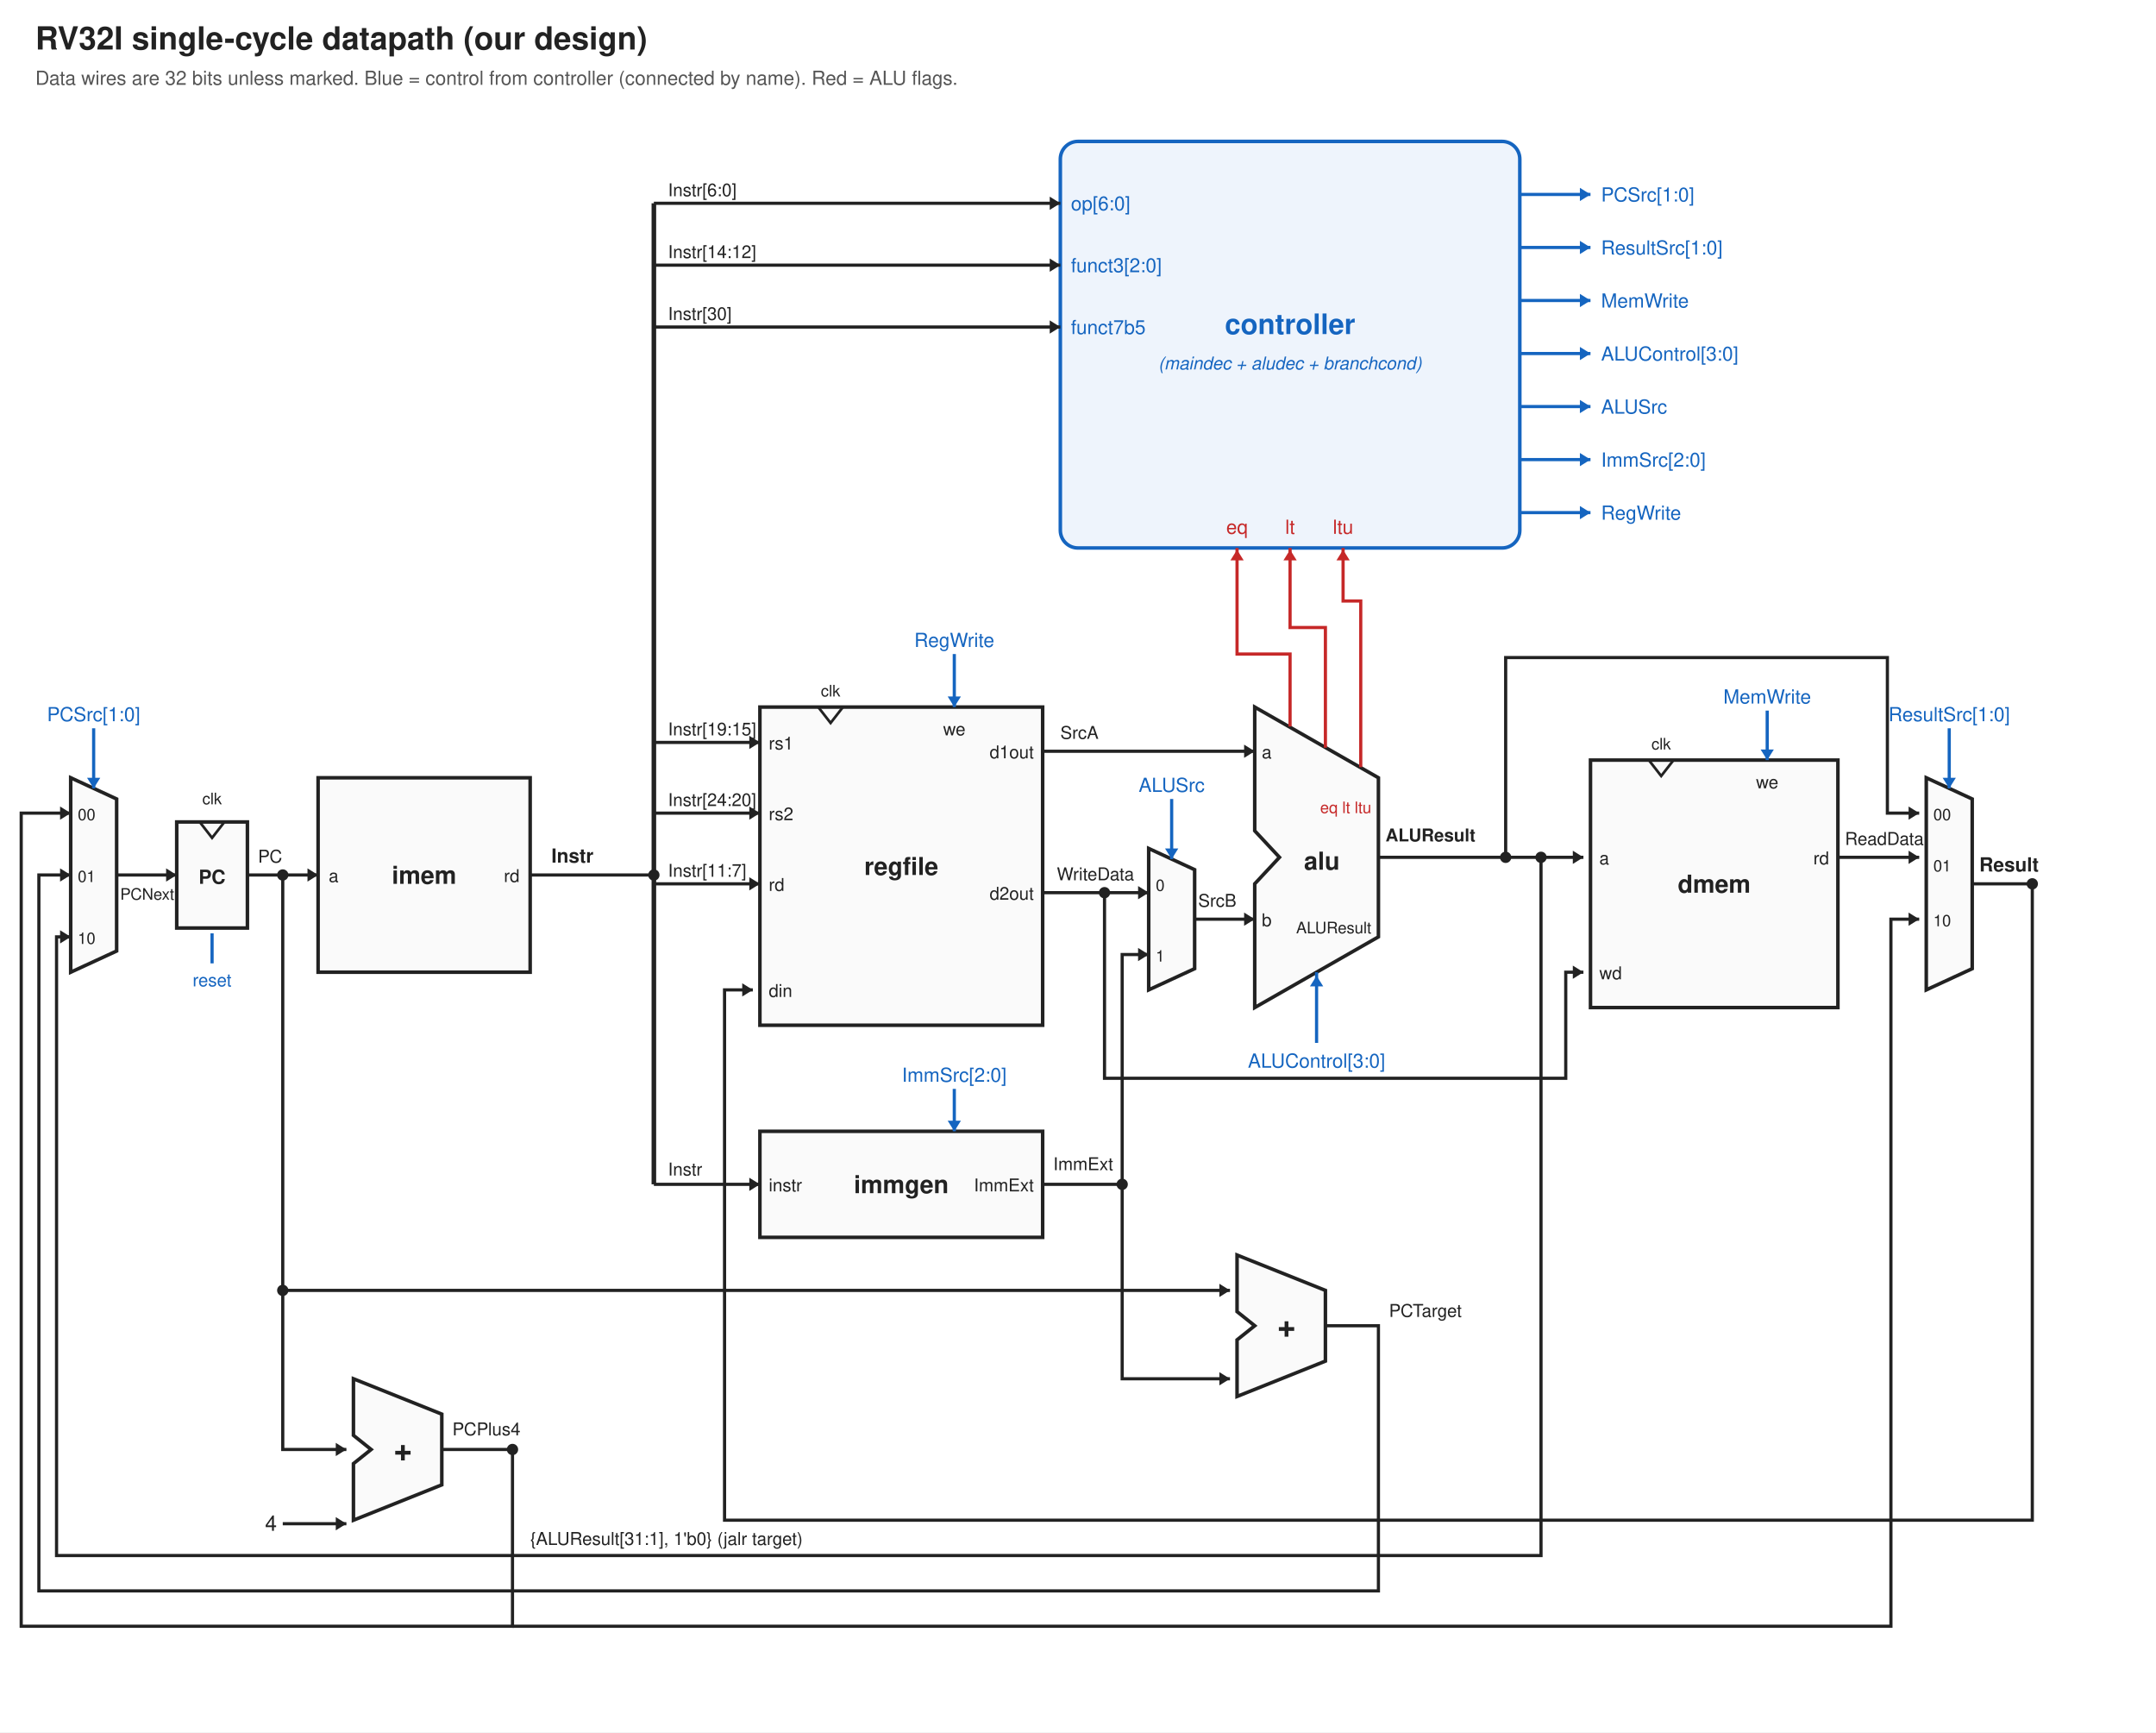
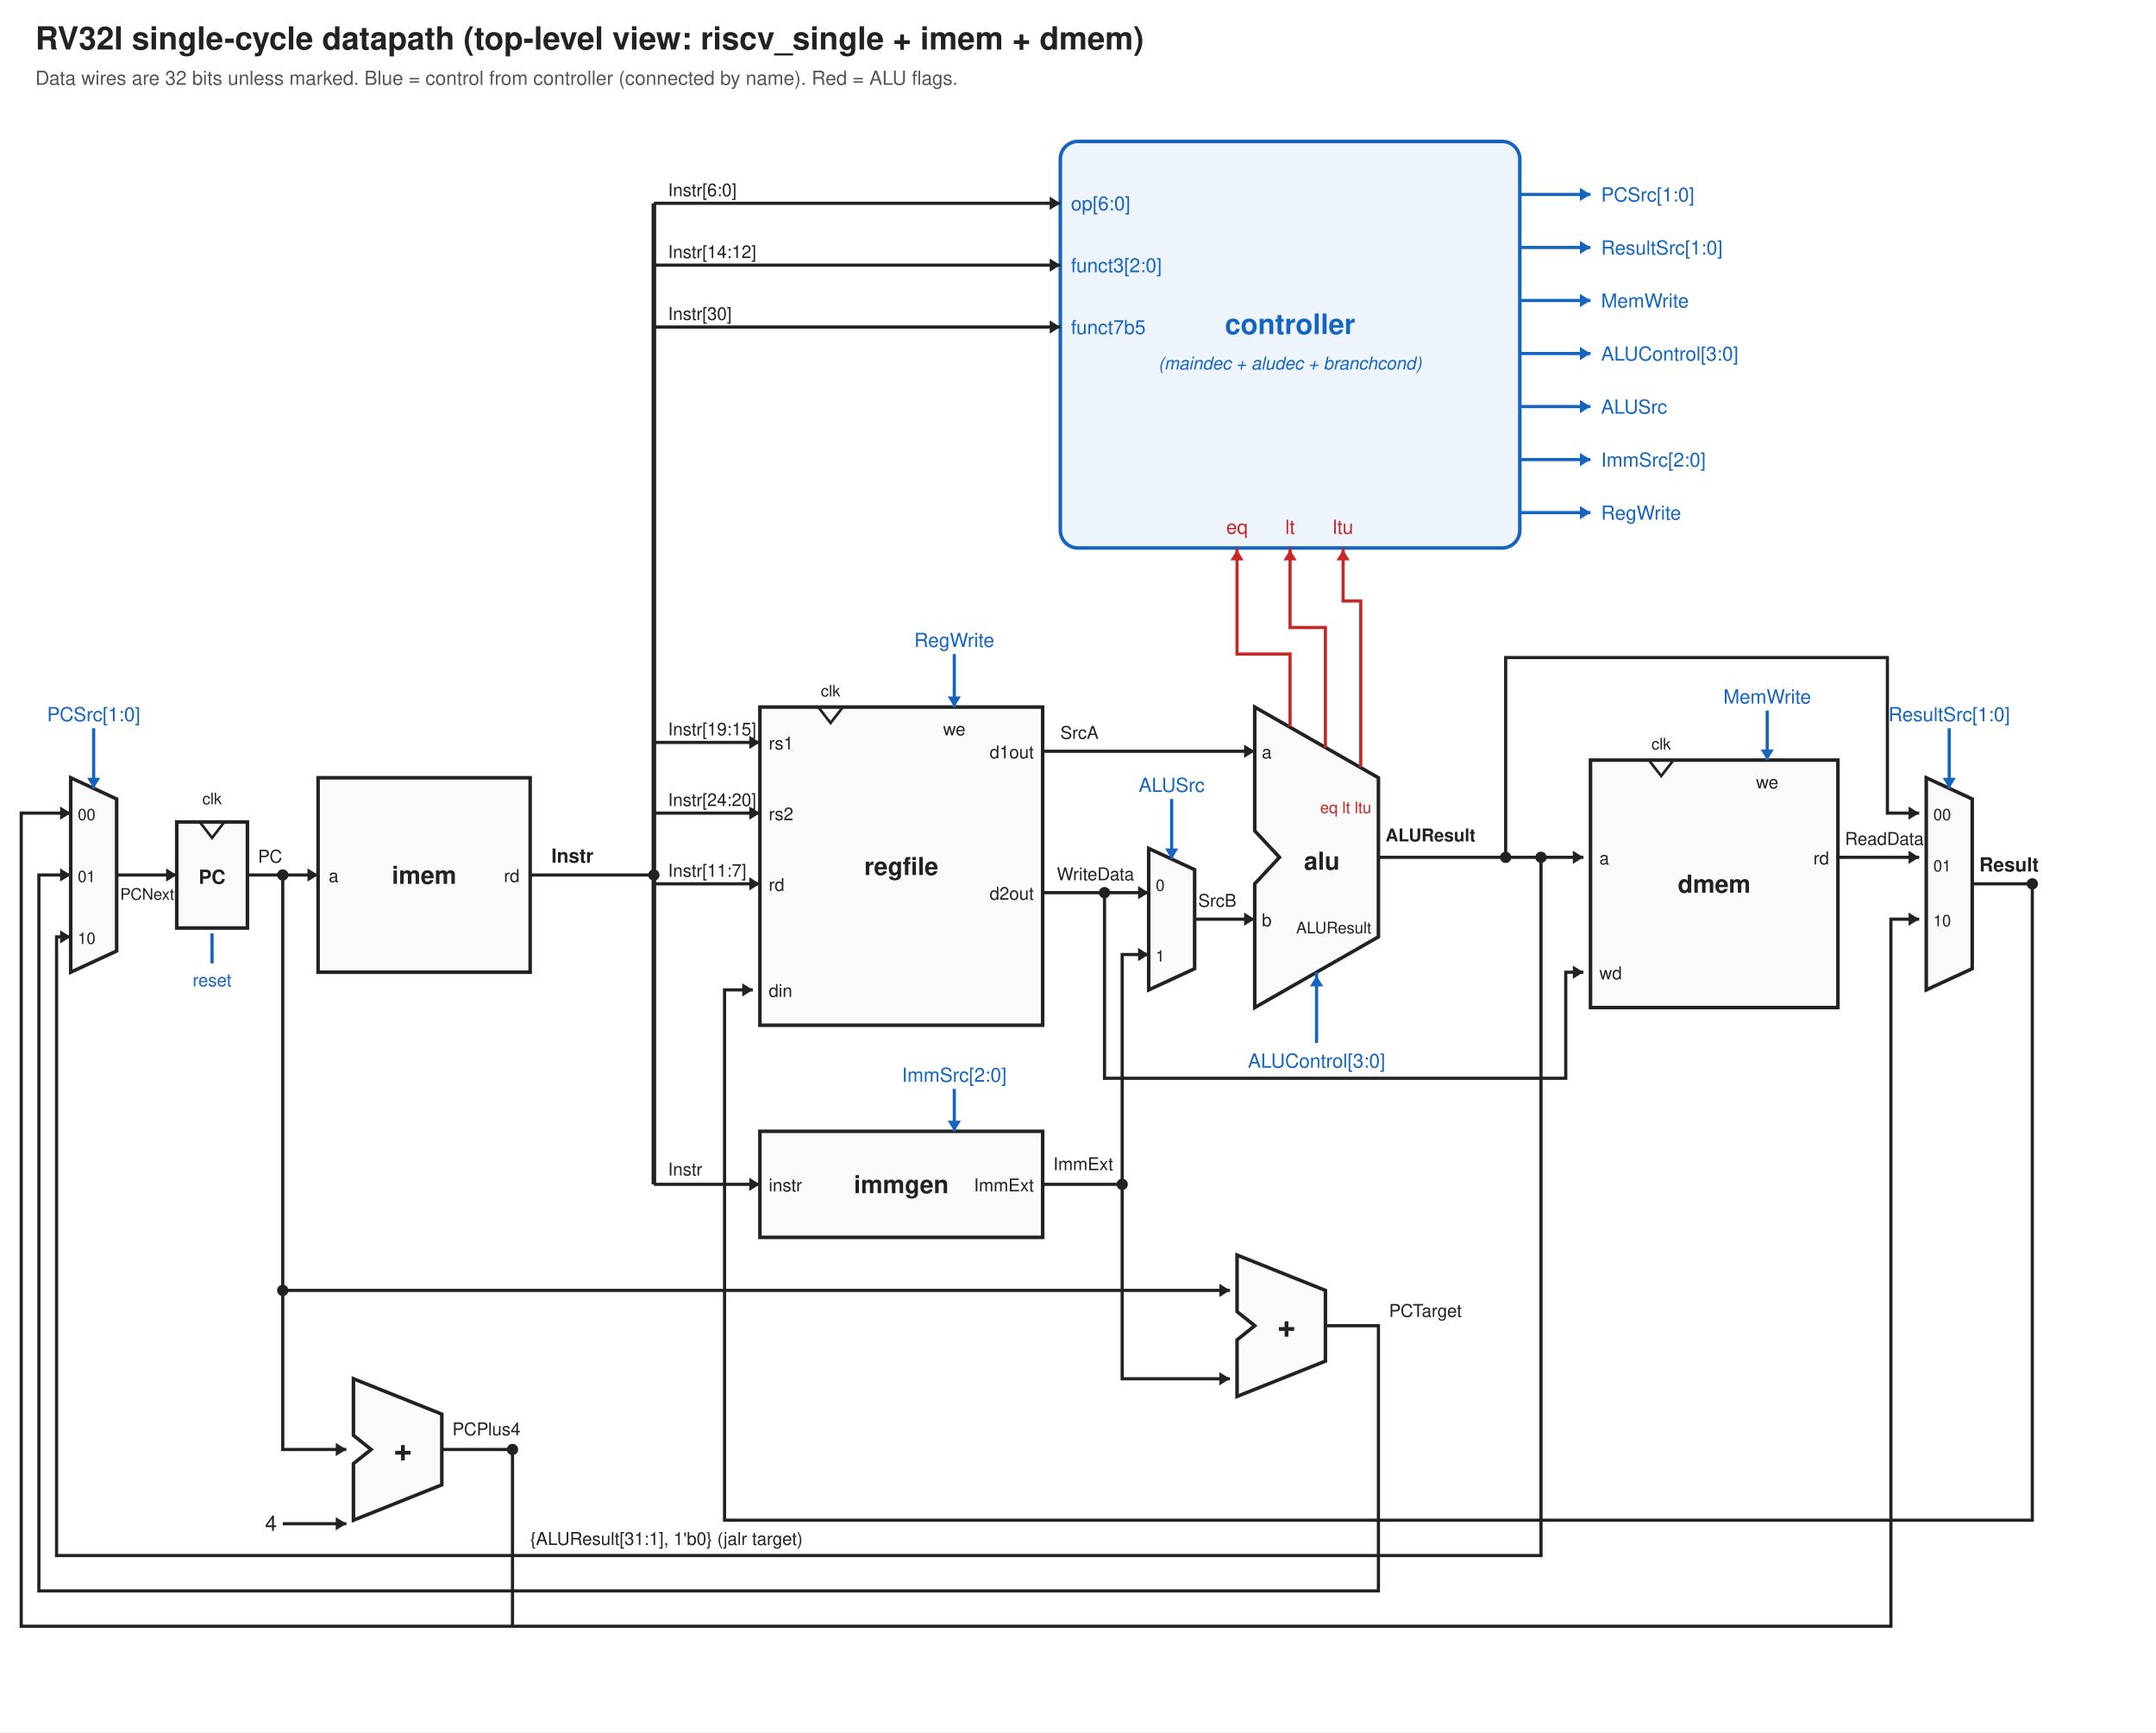
<svg xmlns="http://www.w3.org/2000/svg" width="1220" height="980" viewBox="0 0 1220 980" font-family="Helvetica, Arial, sans-serif">
  <rect width="1220" height="980" fill="white" />
-   <text x="20" y="28" font-size="18" fill="#222" text-anchor="start" font-weight="700">RV32I single-cycle datapath (our design)</text>
+   <text x="20" y="28" font-size="18" fill="#222" text-anchor="start" font-weight="700">RV32I single-cycle datapath (top-level view: riscv_single + imem + dmem)</text>
  <text x="20" y="48" font-size="11" fill="#555" text-anchor="start">Data wires are 32 bits unless marked.  Blue = control from controller (connected by name).  Red = ALU flags.</text>
  <rect x="600" y="80" width="260" height="230" rx="10" fill="#eef4fc" stroke="#1565c0" stroke-width="2" />
  <text x="730.0" y="189.0" font-size="16" fill="#1565c0" text-anchor="middle" font-weight="700">controller</text>
  <text x="730.0" y="209.0" font-size="10" fill="#1565c0" text-anchor="middle" font-style="italic">(maindec + aludec + branchcond)</text>
  <text x="606" y="119" font-size="11" fill="#1565c0" text-anchor="start">op[6:0]</text>
  <text x="606" y="154" font-size="11" fill="#1565c0" text-anchor="start">funct3[2:0]</text>
  <text x="606" y="189" font-size="11" fill="#1565c0" text-anchor="start">funct7b5</text>
  <polyline points="860,110 900,110" fill="none" stroke="#1565c0" stroke-width="1.8" />
  <polygon points="900,110 894,106.25 894,113.75" fill="#1565c0" />
  <text x="906" y="114" font-size="11" fill="#1565c0" text-anchor="start">PCSrc[1:0]</text>
  <polyline points="860,140 900,140" fill="none" stroke="#1565c0" stroke-width="1.8" />
  <polygon points="900,140 894,136.25 894,143.75" fill="#1565c0" />
  <text x="906" y="144" font-size="11" fill="#1565c0" text-anchor="start">ResultSrc[1:0]</text>
  <polyline points="860,170 900,170" fill="none" stroke="#1565c0" stroke-width="1.8" />
  <polygon points="900,170 894,166.25 894,173.75" fill="#1565c0" />
  <text x="906" y="174" font-size="11" fill="#1565c0" text-anchor="start">MemWrite</text>
  <polyline points="860,200 900,200" fill="none" stroke="#1565c0" stroke-width="1.8" />
  <polygon points="900,200 894,196.25 894,203.75" fill="#1565c0" />
  <text x="906" y="204" font-size="11" fill="#1565c0" text-anchor="start">ALUControl[3:0]</text>
  <polyline points="860,230 900,230" fill="none" stroke="#1565c0" stroke-width="1.8" />
  <polygon points="900,230 894,226.25 894,233.75" fill="#1565c0" />
  <text x="906" y="234" font-size="11" fill="#1565c0" text-anchor="start">ALUSrc</text>
  <polyline points="860,260 900,260" fill="none" stroke="#1565c0" stroke-width="1.8" />
  <polygon points="900,260 894,256.25 894,263.75" fill="#1565c0" />
  <text x="906" y="264" font-size="11" fill="#1565c0" text-anchor="start">ImmSrc[2:0]</text>
  <polyline points="860,290 900,290" fill="none" stroke="#1565c0" stroke-width="1.8" />
  <polygon points="900,290 894,286.25 894,293.75" fill="#1565c0" />
  <text x="906" y="294" font-size="11" fill="#1565c0" text-anchor="start">RegWrite</text>
  <text x="700" y="302" font-size="11" fill="#c62828" text-anchor="middle">eq</text>
  <text x="730" y="302" font-size="11" fill="#c62828" text-anchor="middle">lt</text>
  <text x="760" y="302" font-size="11" fill="#c62828" text-anchor="middle">ltu</text>
  <polygon points="40,440 66,452 66,538 40,550" fill="#fafafa" stroke="#222" stroke-width="2" />
  <text x="44" y="464" font-size="9" fill="#222" text-anchor="start">00</text>
  <text x="44" y="499" font-size="9" fill="#222" text-anchor="start">01</text>
  <text x="44" y="534" font-size="9" fill="#222" text-anchor="start">10</text>
  <polyline points="53.0,412 53.0,446" fill="none" stroke="#1565c0" stroke-width="1.8" />
  <polygon points="53.0,446 49.25,440 56.75,440" fill="#1565c0" />
  <text x="53.0" y="408" font-size="11" fill="#1565c0" text-anchor="middle">PCSrc[1:0]</text>
  <polyline points="66,495 100,495" fill="none" stroke="#222" stroke-width="1.8" />
  <polygon points="100,495 94,491.25 94,498.75" fill="#222" />
  <text x="68" y="509" font-size="9" fill="#222" text-anchor="start">PCNext</text>
  <rect x="100" y="465" width="40" height="60" fill="#fafafa" stroke="#222" stroke-width="2" />
  <text x="120.0" y="500.0" font-size="14" fill="#222" text-anchor="middle" font-weight="700" />
  <text x="120" y="500" font-size="11" fill="#222" text-anchor="middle" font-weight="700">PC</text>
  <polyline points="113,465 120,474 127,465" fill="none" stroke="#222" stroke-width="1.5" />
  <text x="120" y="455" font-size="9" fill="#222" text-anchor="middle">clk</text>
  <polyline points="120,528 120,545" fill="none" stroke="#1565c0" stroke-width="1.8" />
  <text x="120" y="558" font-size="10" fill="#1565c0" text-anchor="middle">reset</text>
  <polyline points="140,495 180,495" fill="none" stroke="#222" stroke-width="1.8" />
  <polygon points="180,495 174,491.25 174,498.75" fill="#222" />
  <text x="146" y="488" font-size="10" fill="#222" text-anchor="start">PC</text>
  <circle cx="160" cy="495" r="3.2" fill="#222" />
  <polyline points="160,495 160,820 196,820" fill="none" stroke="#222" stroke-width="1.8" />
  <polygon points="196,820 190,816.25 190,823.75" fill="#222" />
  <polyline points="160,730 696,730" fill="none" stroke="#222" stroke-width="1.8" />
  <circle cx="160" cy="730" r="3.2" fill="#222" />
  <polygon points="696,730 690,726.25 690,733.75" fill="#222" />
  <rect x="180" y="440" width="120" height="110" fill="#fafafa" stroke="#222" stroke-width="2" />
  <text x="240.0" y="500.0" font-size="14" fill="#222" text-anchor="middle" font-weight="700">imem</text>
  <text x="186" y="499" font-size="10" fill="#222" text-anchor="start">a</text>
  <text x="294" y="499" font-size="10" fill="#222" text-anchor="end">rd</text>
  <polyline points="300,495 370,495" fill="none" stroke="#222" stroke-width="1.8" />
  <text x="312" y="488" font-size="11" fill="#222" text-anchor="start" font-weight="700">Instr</text>
  <circle cx="370" cy="495" r="3.2" fill="#222" />
  <polyline points="370,115 370,670" fill="none" stroke="#222" stroke-width="2.6" />
  <polyline points="370,115 600,115" fill="none" stroke="#222" stroke-width="1.8" />
  <polygon points="600,115 594,111.25 594,118.75" fill="#222" />
  <text x="378" y="111" font-size="10" fill="#222" text-anchor="start">Instr[6:0]</text>
  <polyline points="370,150 600,150" fill="none" stroke="#222" stroke-width="1.8" />
  <polygon points="600,150 594,146.25 594,153.75" fill="#222" />
  <text x="378" y="146" font-size="10" fill="#222" text-anchor="start">Instr[14:12]</text>
  <polyline points="370,185 600,185" fill="none" stroke="#222" stroke-width="1.8" />
  <polygon points="600,185 594,181.25 594,188.75" fill="#222" />
  <text x="378" y="181" font-size="10" fill="#222" text-anchor="start">Instr[30]</text>
  <rect x="430" y="400" width="160" height="180" fill="#fafafa" stroke="#222" stroke-width="2" />
  <text x="510.0" y="495.0" font-size="14" fill="#222" text-anchor="middle" font-weight="700">regfile</text>
  <polyline points="370,420 430,420" fill="none" stroke="#222" stroke-width="1.8" />
  <polygon points="430,420 424,416.25 424,423.75" fill="#222" />
  <text x="435" y="424" font-size="10" fill="#222" text-anchor="start">rs1</text>
  <text x="378" y="416" font-size="10" fill="#222" text-anchor="start">Instr[19:15]</text>
  <polyline points="370,460 430,460" fill="none" stroke="#222" stroke-width="1.8" />
  <polygon points="430,460 424,456.25 424,463.75" fill="#222" />
  <text x="435" y="464" font-size="10" fill="#222" text-anchor="start">rs2</text>
  <text x="378" y="456" font-size="10" fill="#222" text-anchor="start">Instr[24:20]</text>
  <polyline points="370,500 430,500" fill="none" stroke="#222" stroke-width="1.8" />
  <polygon points="430,500 424,496.25 424,503.75" fill="#222" />
  <text x="435" y="504" font-size="10" fill="#222" text-anchor="start">rd</text>
  <text x="378" y="496" font-size="10" fill="#222" text-anchor="start">Instr[11:7]</text>
  <text x="435" y="564" font-size="10" fill="#222" text-anchor="start">din</text>
  <polyline points="463,400 470,409 477,400" fill="none" stroke="#222" stroke-width="1.5" />
  <text x="470" y="394" font-size="9" fill="#222" text-anchor="middle">clk</text>
  <polyline points="540,370 540,400" fill="none" stroke="#1565c0" stroke-width="1.8" />
  <polygon points="540,400 536.25,394 543.75,394" fill="#1565c0" />
  <text x="540" y="366" font-size="11" fill="#1565c0" text-anchor="middle">RegWrite</text>
  <text x="540" y="416" font-size="10" fill="#222" text-anchor="middle">we</text>
  <text x="585" y="429" font-size="10" fill="#222" text-anchor="end">d1out</text>
  <text x="585" y="509" font-size="10" fill="#222" text-anchor="end">d2out</text>
  <rect x="430" y="640" width="160" height="60" fill="#fafafa" stroke="#222" stroke-width="2" />
  <text x="510.0" y="675.0" font-size="14" fill="#222" text-anchor="middle" font-weight="700">immgen</text>
  <polyline points="370,670 430,670" fill="none" stroke="#222" stroke-width="1.8" />
  <polygon points="430,670 424,666.25 424,673.75" fill="#222" />
  <text x="435" y="674" font-size="10" fill="#222" text-anchor="start">instr</text>
  <text x="378" y="665" font-size="10" fill="#222" text-anchor="start">Instr</text>
  <polyline points="540,616 540,640" fill="none" stroke="#1565c0" stroke-width="1.8" />
  <polygon points="540,640 536.25,634 543.75,634" fill="#1565c0" />
  <text x="540" y="612" font-size="11" fill="#1565c0" text-anchor="middle">ImmSrc[2:0]</text>
  <text x="585" y="674" font-size="10" fill="#222" text-anchor="end">ImmExt</text>
  <polygon points="650,480 676,492 676,548 650,560" fill="#fafafa" stroke="#222" stroke-width="2" />
  <text x="654" y="504" font-size="9" fill="#222" text-anchor="start">0</text>
  <text x="654" y="544" font-size="9" fill="#222" text-anchor="start">1</text>
  <polyline points="663.0,452 663.0,486" fill="none" stroke="#1565c0" stroke-width="1.8" />
  <polygon points="663.0,486 659.25,480 666.75,480" fill="#1565c0" />
  <text x="663.0" y="448" font-size="11" fill="#1565c0" text-anchor="middle">ALUSrc</text>
  <polyline points="590,505 650,505" fill="none" stroke="#222" stroke-width="1.8" />
  <polygon points="650,505 644,501.25 644,508.75" fill="#222" />
  <circle cx="625" cy="505" r="3.2" fill="#222" />
  <text x="598" y="498" font-size="10" fill="#222" text-anchor="start">WriteData</text>
  <polyline points="625,505 625,610 886,610 886,550 896,550" fill="none" stroke="#222" stroke-width="1.8" />
  <polygon points="896,550 890,546.25 890,553.75" fill="#222" />
  <polyline points="590,670 635,670 635,540 650,540" fill="none" stroke="#222" stroke-width="1.8" />
  <polygon points="650,540 644,536.25 644,543.75" fill="#222" />
  <circle cx="635" cy="670" r="3.2" fill="#222" />
  <text x="596" y="662" font-size="10" fill="#222" text-anchor="start">ImmExt</text>
  <polyline points="635,670 635,780 696,780" fill="none" stroke="#222" stroke-width="1.8" />
  <polygon points="696,780 690,776.25 690,783.75" fill="#222" />
  <polygon points="710,400 780,440 780,530 710,570 710,500 724,485 710,470" fill="#fafafa" stroke="#222" stroke-width="2" />
  <text x="748" y="492" font-size="14" fill="#222" text-anchor="middle" font-weight="700">alu</text>
  <polyline points="590,425 710,425" fill="none" stroke="#222" stroke-width="1.8" />
  <polygon points="710,425 704,421.25 704,428.75" fill="#222" />
  <text x="600" y="418" font-size="10" fill="#222" text-anchor="start">SrcA</text>
  <text x="714" y="429" font-size="10" fill="#222" text-anchor="start">a</text>
  <polyline points="676,520 710,520" fill="none" stroke="#222" stroke-width="1.8" />
  <polygon points="710,520 704,516.25 704,523.75" fill="#222" />
  <text x="678" y="513" font-size="10" fill="#222" text-anchor="start">SrcB</text>
  <text x="714" y="524" font-size="10" fill="#222" text-anchor="start">b</text>
  <polyline points="745,590 745,550" fill="none" stroke="#1565c0" stroke-width="1.8" />
  <polygon points="745,552 741.25,558 748.75,558" fill="#1565c0" />
  <text x="745" y="604" font-size="11" fill="#1565c0" text-anchor="middle">ALUControl[3:0]</text>
  <polyline points="730,411 730,370 700,370 700,310" fill="none" stroke="#c62828" stroke-width="1.8" />
  <polygon points="700,311 696.25,317 703.75,317" fill="#c62828" />
  <polyline points="750,423 750,355 730,355 730,310" fill="none" stroke="#c62828" stroke-width="1.8" />
  <polygon points="730,311 726.25,317 733.75,317" fill="#c62828" />
  <polyline points="770,434 770,340 760,340 760,310" fill="none" stroke="#c62828" stroke-width="1.8" />
  <polygon points="760,311 756.25,317 763.75,317" fill="#c62828" />
  <text x="776" y="460" font-size="9" fill="#c62828" text-anchor="end">eq lt ltu</text>
  <text x="776" y="528" font-size="9" fill="#222" text-anchor="end">ALUResult</text>
  <polyline points="780,485 896,485" fill="none" stroke="#222" stroke-width="1.8" />
  <polygon points="896,485 890,481.25 890,488.75" fill="#222" />
  <text x="784" y="476" font-size="10" fill="#222" text-anchor="start" font-weight="700">ALUResult</text>
  <circle cx="852" cy="485" r="3.2" fill="#222" />
  <polyline points="852,485 852,372 1068,372 1068,460 1086,460" fill="none" stroke="#222" stroke-width="1.8" />
  <polygon points="1086,460 1080,456.25 1080,463.75" fill="#222" />
  <circle cx="872" cy="485" r="3.2" fill="#222" />
  <polyline points="872,485 872,880 32,880 32,530 40,530" fill="none" stroke="#222" stroke-width="1.8" />
  <polygon points="40,530 34,526.25 34,533.75" fill="#222" />
  <text x="300" y="874" font-size="10" fill="#222" text-anchor="start">{ALUResult[31:1], 1'b0}   (jalr target)</text>
  <rect x="900" y="430" width="140" height="140" fill="#fafafa" stroke="#222" stroke-width="2" />
  <text x="970.0" y="505.0" font-size="14" fill="#222" text-anchor="middle" font-weight="700">dmem</text>
  <text x="905" y="489" font-size="10" fill="#222" text-anchor="start">a</text>
  <text x="905" y="554" font-size="10" fill="#222" text-anchor="start">wd</text>
  <polyline points="933,430 940,439 947,430" fill="none" stroke="#222" stroke-width="1.5" />
  <text x="940" y="424" font-size="9" fill="#222" text-anchor="middle">clk</text>
  <polyline points="1000,402 1000,430" fill="none" stroke="#1565c0" stroke-width="1.8" />
  <polygon points="1000,430 996.25,424 1003.75,424" fill="#1565c0" />
  <text x="1000" y="398" font-size="11" fill="#1565c0" text-anchor="middle">MemWrite</text>
  <text x="1000" y="446" font-size="10" fill="#222" text-anchor="middle">we</text>
  <text x="1035" y="489" font-size="10" fill="#222" text-anchor="end">rd</text>
  <polyline points="1040,485 1086,485" fill="none" stroke="#222" stroke-width="1.8" />
  <polygon points="1086,485 1080,481.25 1080,488.75" fill="#222" />
  <text x="1044" y="478" font-size="10" fill="#222" text-anchor="start">ReadData</text>
  <polygon points="1090,440 1116,452 1116,548 1090,560" fill="#fafafa" stroke="#222" stroke-width="2" />
  <text x="1094" y="464" font-size="9" fill="#222" text-anchor="start">00</text>
  <text x="1094" y="493" font-size="9" fill="#222" text-anchor="start">01</text>
  <text x="1094" y="524" font-size="9" fill="#222" text-anchor="start">10</text>
  <polyline points="1103.0,412 1103.0,446" fill="none" stroke="#1565c0" stroke-width="1.8" />
  <polygon points="1103.0,446 1099.25,440 1106.75,440" fill="#1565c0" />
  <text x="1103.0" y="408" font-size="11" fill="#1565c0" text-anchor="middle">ResultSrc[1:0]</text>
  <polyline points="1116,500 1150,500 1150,860 410,860 410,560 426,560" fill="none" stroke="#222" stroke-width="1.8" />
  <polygon points="426,560 420,556.25 420,563.75" fill="#222" />
  <text x="1120" y="493" font-size="11" fill="#222" text-anchor="start" font-weight="700">Result</text>
  <circle cx="1150" cy="500" r="3.2" fill="#222" />
  <polygon points="200,780 250,800 250,840 200,860 200,828 210,820 200,812" fill="#fafafa" stroke="#222" stroke-width="2" />
  <text x="228" y="826" font-size="18" fill="#222" text-anchor="middle" font-weight="700">+</text>
  <text x="150" y="866" font-size="12" fill="#222" text-anchor="start">4</text>
  <polyline points="160,862 196,862" fill="none" stroke="#222" stroke-width="1.8" />
  <polygon points="196,862 190,858.25 190,865.75" fill="#222" />
  <polyline points="250,820 290,820" fill="none" stroke="#222" stroke-width="1.8" />
  <text x="256" y="812" font-size="10" fill="#222" text-anchor="start">PCPlus4</text>
  <circle cx="290" cy="820" r="3.2" fill="#222" />
  <polyline points="290,820 290,920 12,920 12,460 40,460" fill="none" stroke="#222" stroke-width="1.8" />
  <polygon points="40,460 34,456.25 34,463.75" fill="#222" />
  <polyline points="290,920 1070,920 1070,520 1086,520" fill="none" stroke="#222" stroke-width="1.8" />
  <polygon points="1086,520 1080,516.25 1080,523.75" fill="#222" />
  <polygon points="700,710 750,730 750,770 700,790 700,758 710,750 700,742" fill="#fafafa" stroke="#222" stroke-width="2" />
  <text x="728" y="756" font-size="18" fill="#222" text-anchor="middle" font-weight="700">+</text>
  <polyline points="750,750 780,750 780,900 22,900 22,495 40,495" fill="none" stroke="#222" stroke-width="1.8" />
  <polygon points="40,495 34,491.25 34,498.75" fill="#222" />
  <text x="786" y="745" font-size="10" fill="#222" text-anchor="start">PCTarget</text>
</svg>
